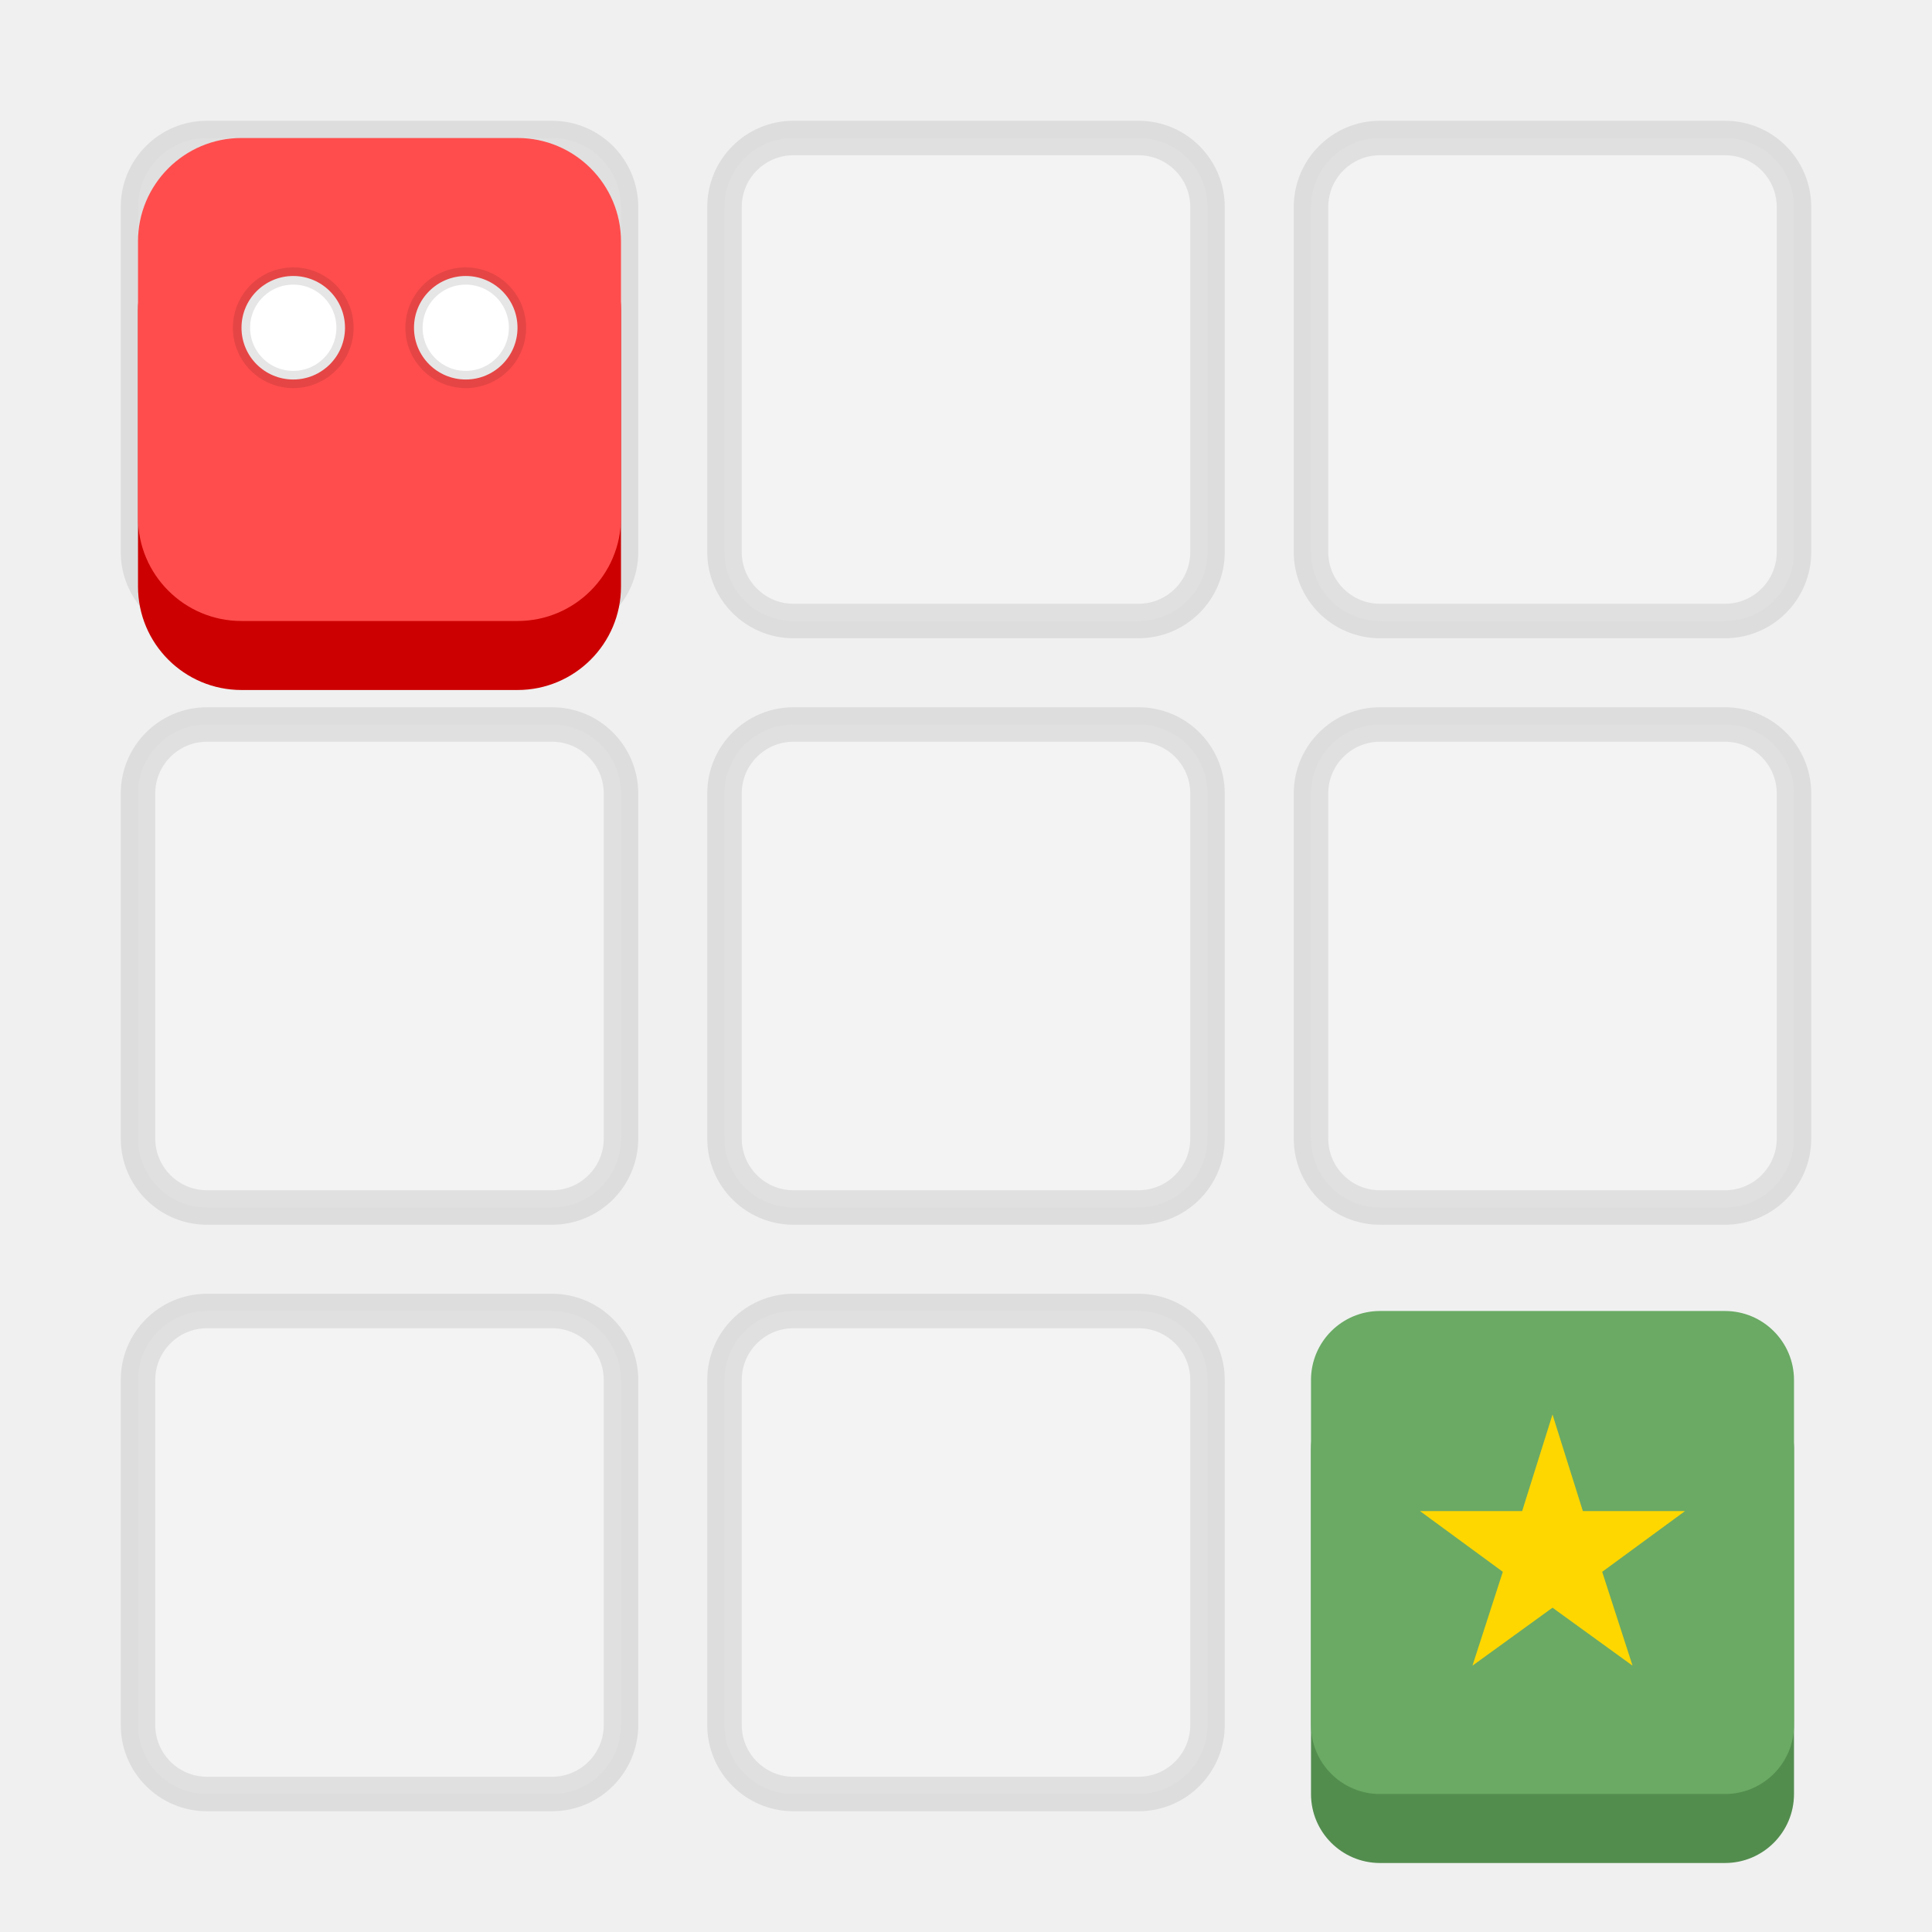
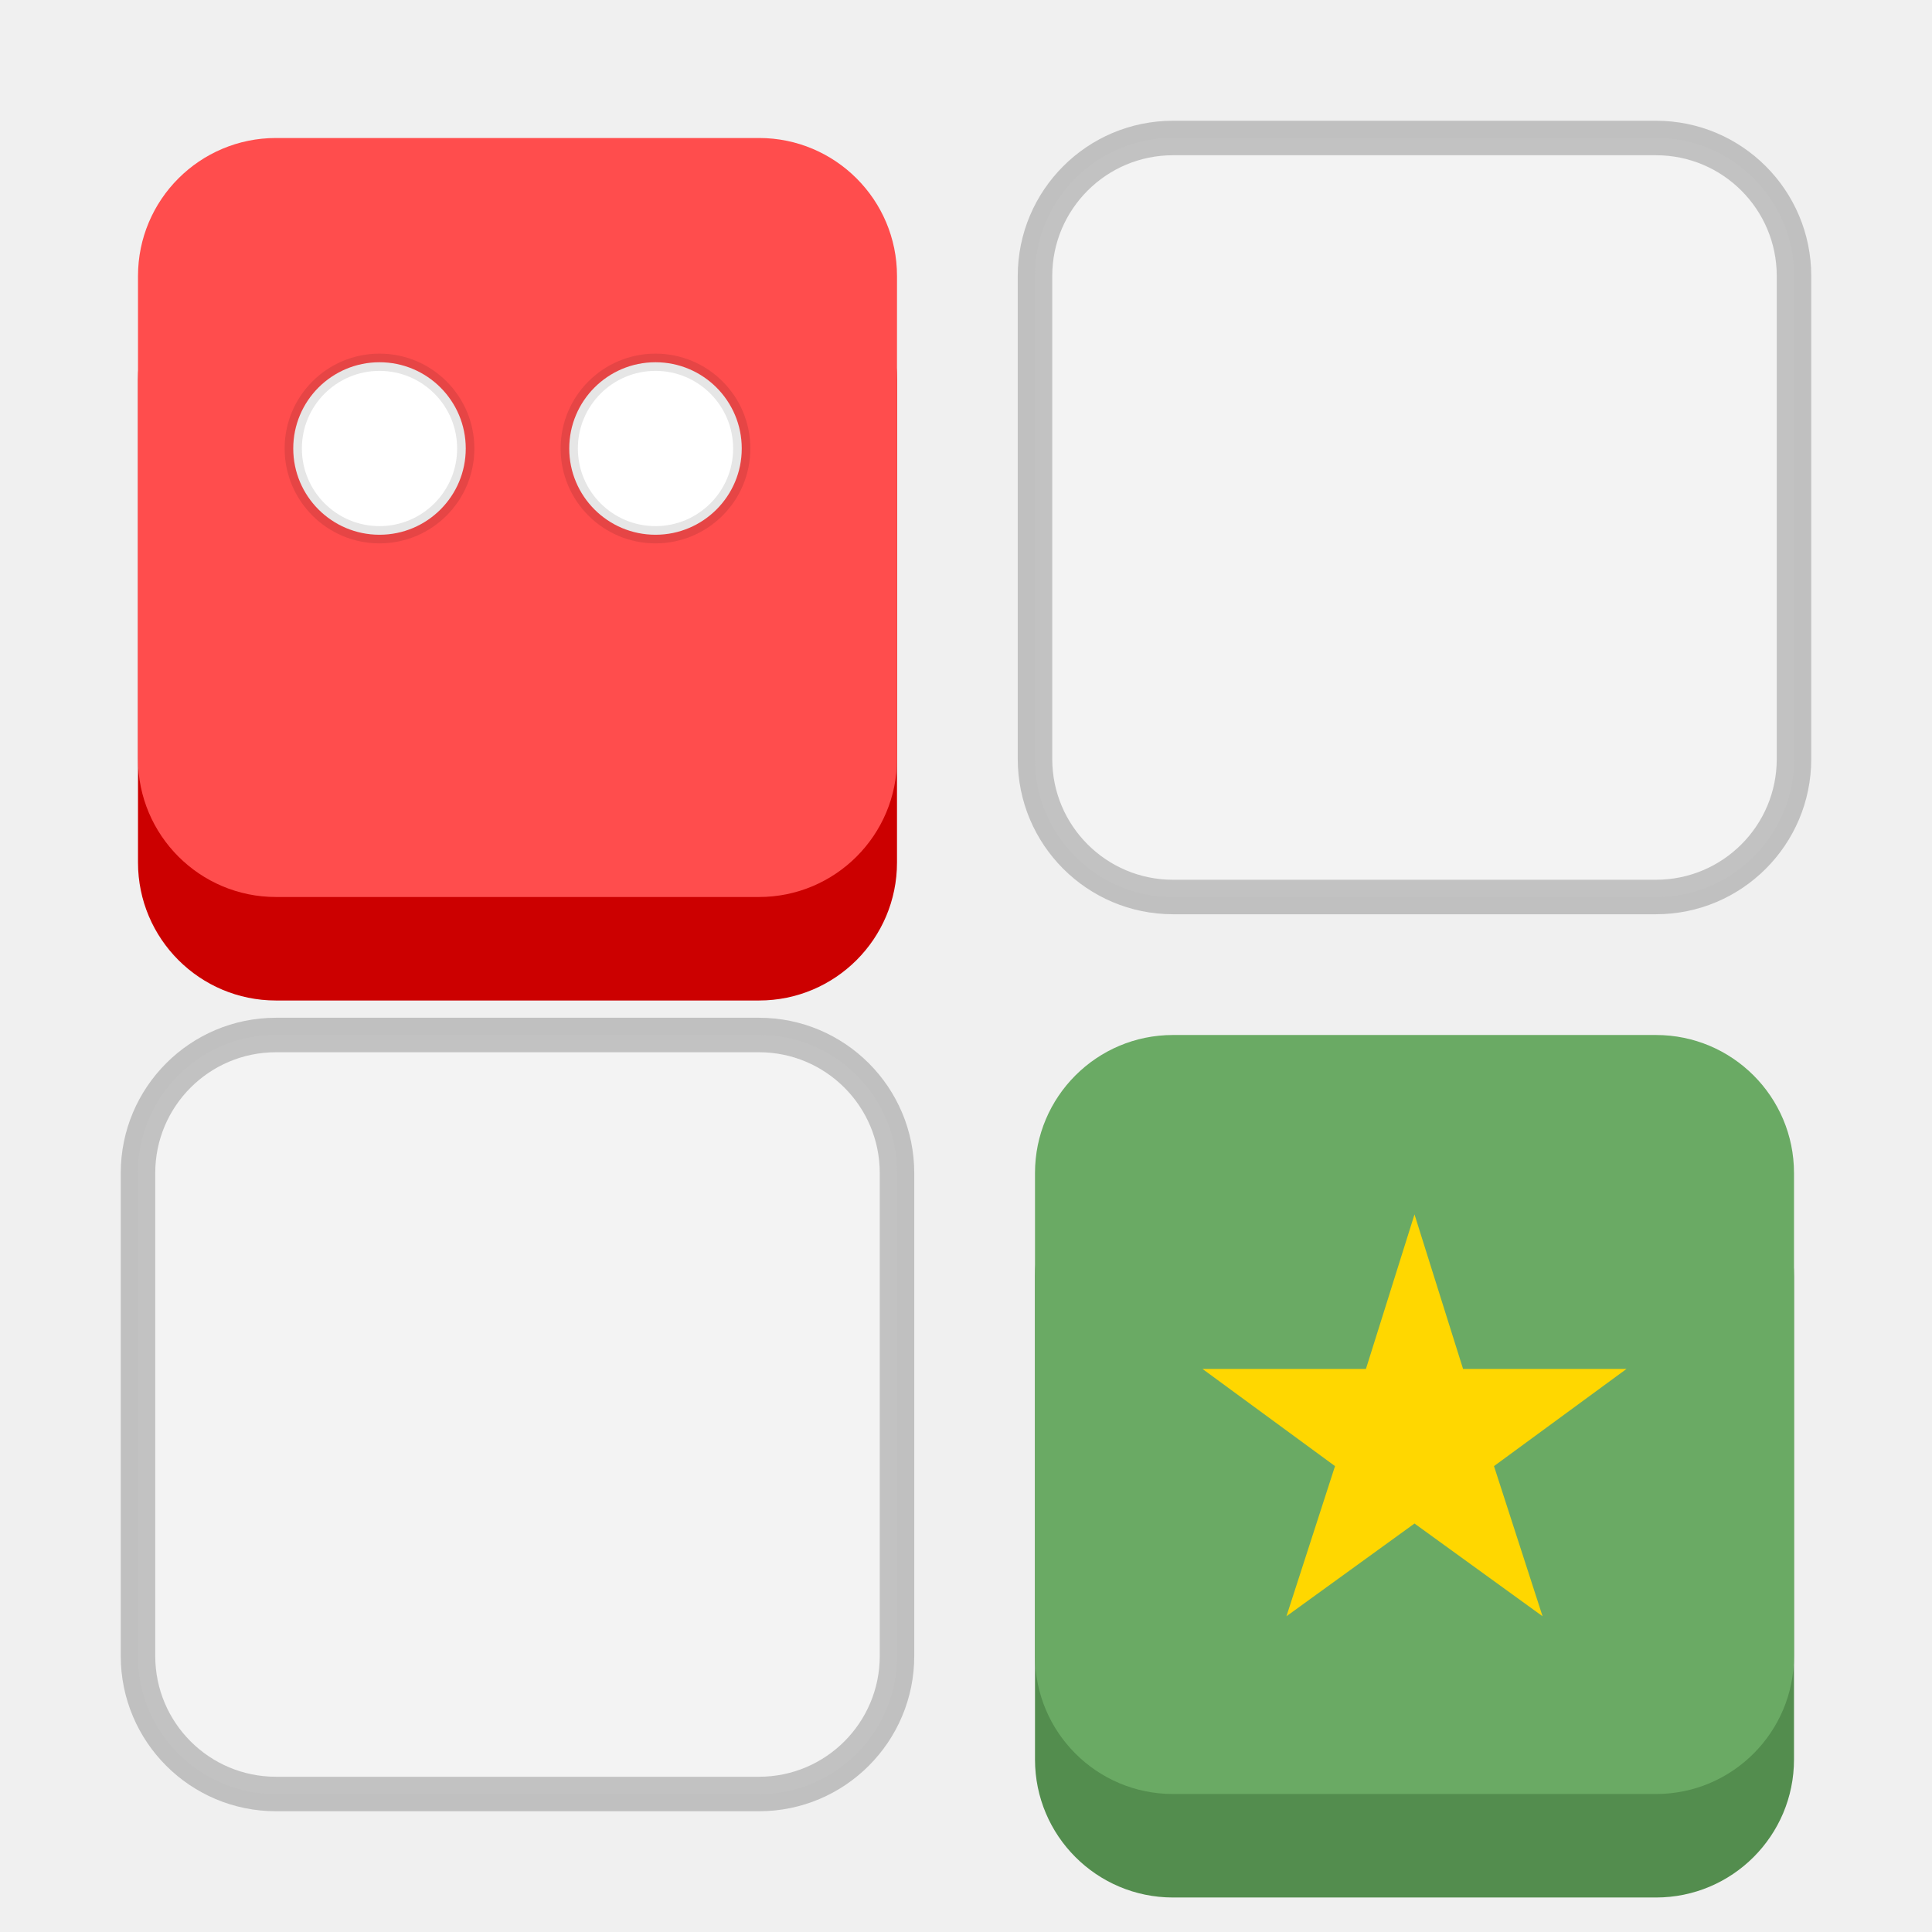
<svg xmlns="http://www.w3.org/2000/svg" width="56" height="56" viewBox="0 0 56 56" fill="none">
-   <defs>
-     <rect id="floor" width="14" height="14" rx="2" fill="#f3f3f3" stroke="#000000" stroke-opacity="0.08" stroke-width="1" />
-   </defs>
-   <use href="#floor" x="4" y="4" />
-   <use href="#floor" x="21" y="4" />
-   <use href="#floor" x="38" y="4" />
-   <use href="#floor" x="4" y="21" />
-   <use href="#floor" x="21" y="21" />
-   <use href="#floor" x="38" y="21" />
-   <use href="#floor" x="4" y="38" />
-   <use href="#floor" x="21" y="38" />
-   <rect x="38" y="40" width="14" height="14" rx="2" fill="#538d4e" />
-   <rect x="38" y="38" width="14" height="14" rx="2" fill="#6aaa64" />
-   <g transform="translate(41, 41)">
+   <rect x="4" y="7" width="22" height="22" rx="4" fill="#cc0000" />
+   <rect x="4" y="4" width="22" height="22" rx="4" fill="#ff4d4d" />
+   <circle cx="11" cy="13" r="2.5" fill="white" stroke="black" stroke-opacity="0.1" stroke-width="0.5" />
+   <circle cx="19" cy="13" r="2.5" fill="white" stroke="black" stroke-opacity="0.1" stroke-width="0.5" />
+   <rect x="30" y="4" width="22" height="22" rx="4" fill="#f3f3f3" stroke="#000000" stroke-opacity="0.2" stroke-width="1" />
+   <rect x="4" y="30" width="22" height="22" rx="4" fill="#f3f3f3" stroke="#000000" stroke-opacity="0.2" stroke-width="1" />
+   <rect x="30" y="33" width="22" height="22" rx="4" fill="#538d4e" />
+   <rect x="30" y="30" width="22" height="22" rx="4" fill="#6aaa64" />
+   <g transform="translate(34.6, 35.2) scale(1.6)">
    <polygon points="4,0 4.88,2.8 7.84,2.8 5.44,4.56 6.32,7.28 4,5.6 1.68,7.28 2.56,4.56 0.16,2.8 3.12,2.8" fill="#ffd700" />
  </g>
-   <rect x="4" y="6" width="14" height="14" rx="3" fill="#cc0000" />
-   <rect x="4" y="4" width="14" height="14" rx="3" fill="#ff4d4d" />
-   <circle cx="8.5" cy="9.5" r="1.5" fill="white" stroke="black" stroke-opacity="0.1" stroke-width="0.5" />
-   <circle cx="13.5" cy="9.5" r="1.5" fill="white" stroke="black" stroke-opacity="0.1" stroke-width="0.5" />
</svg>
